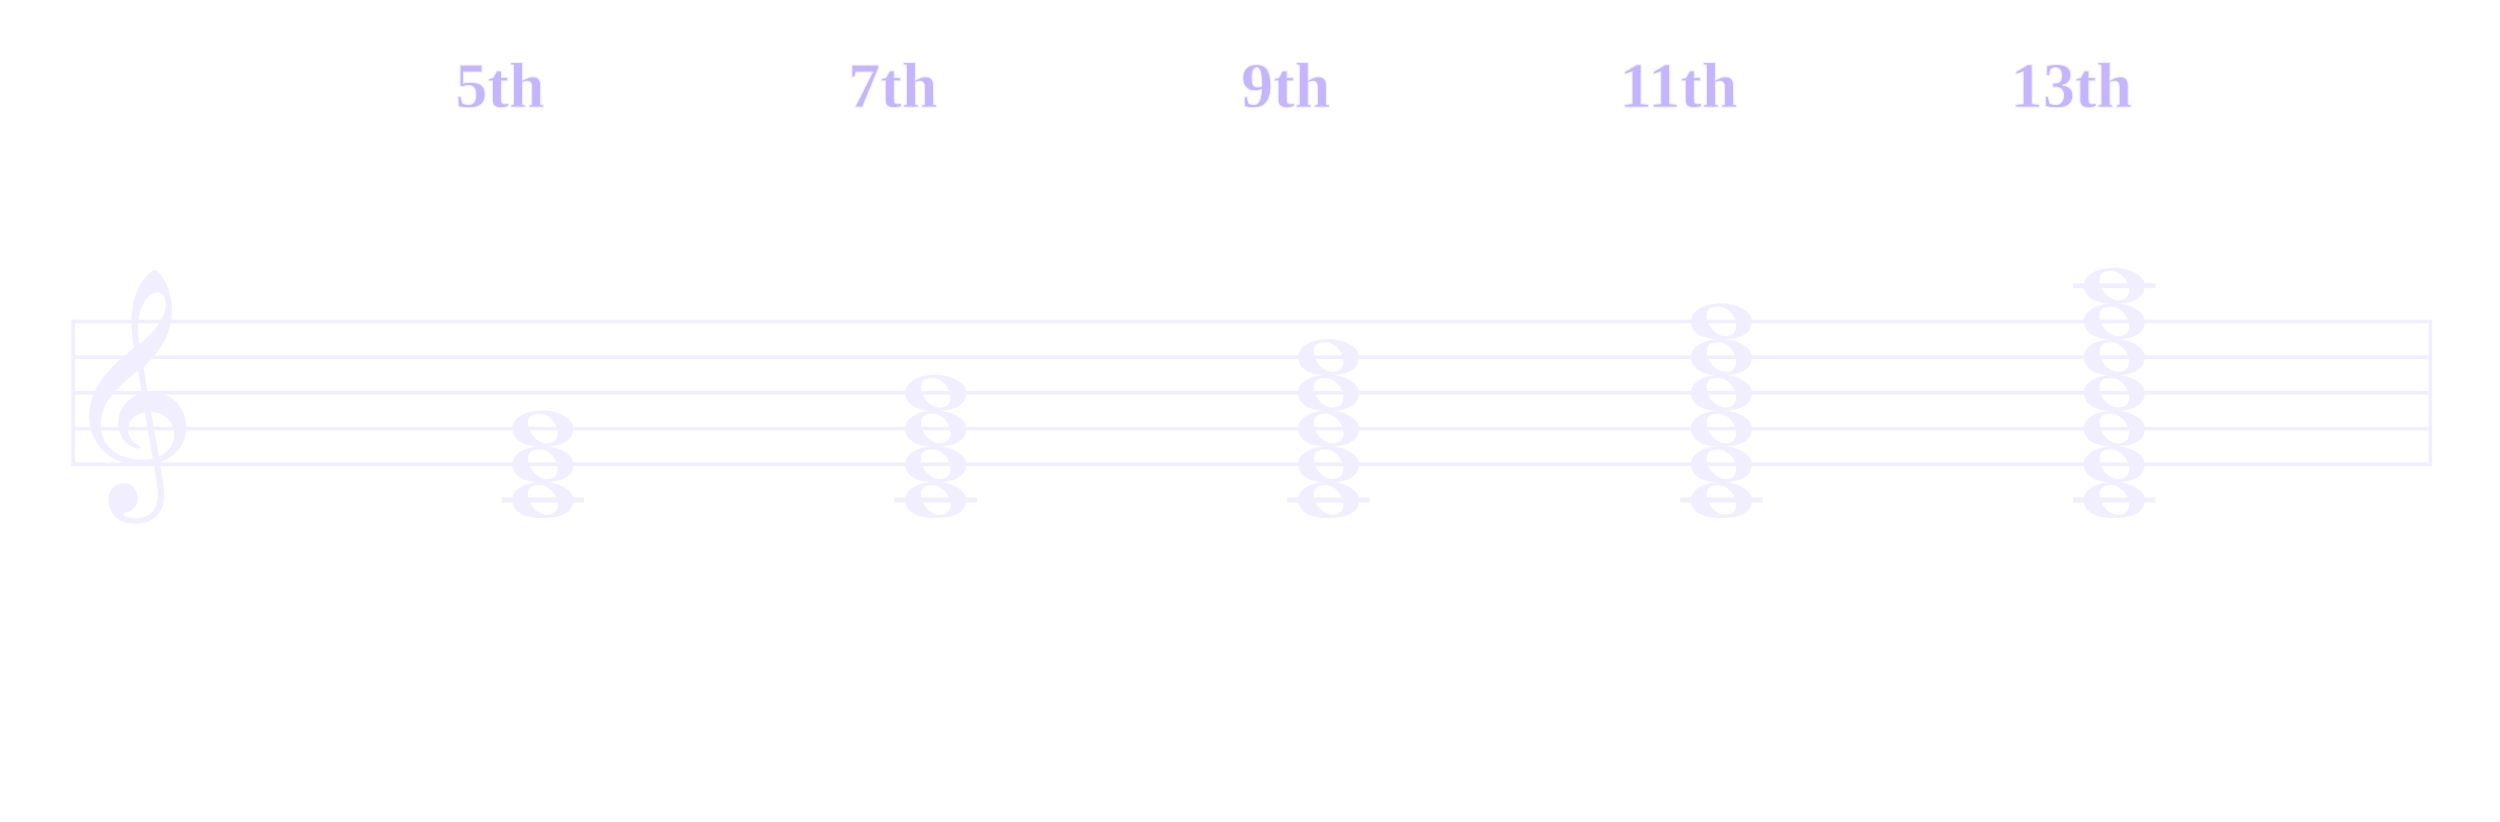
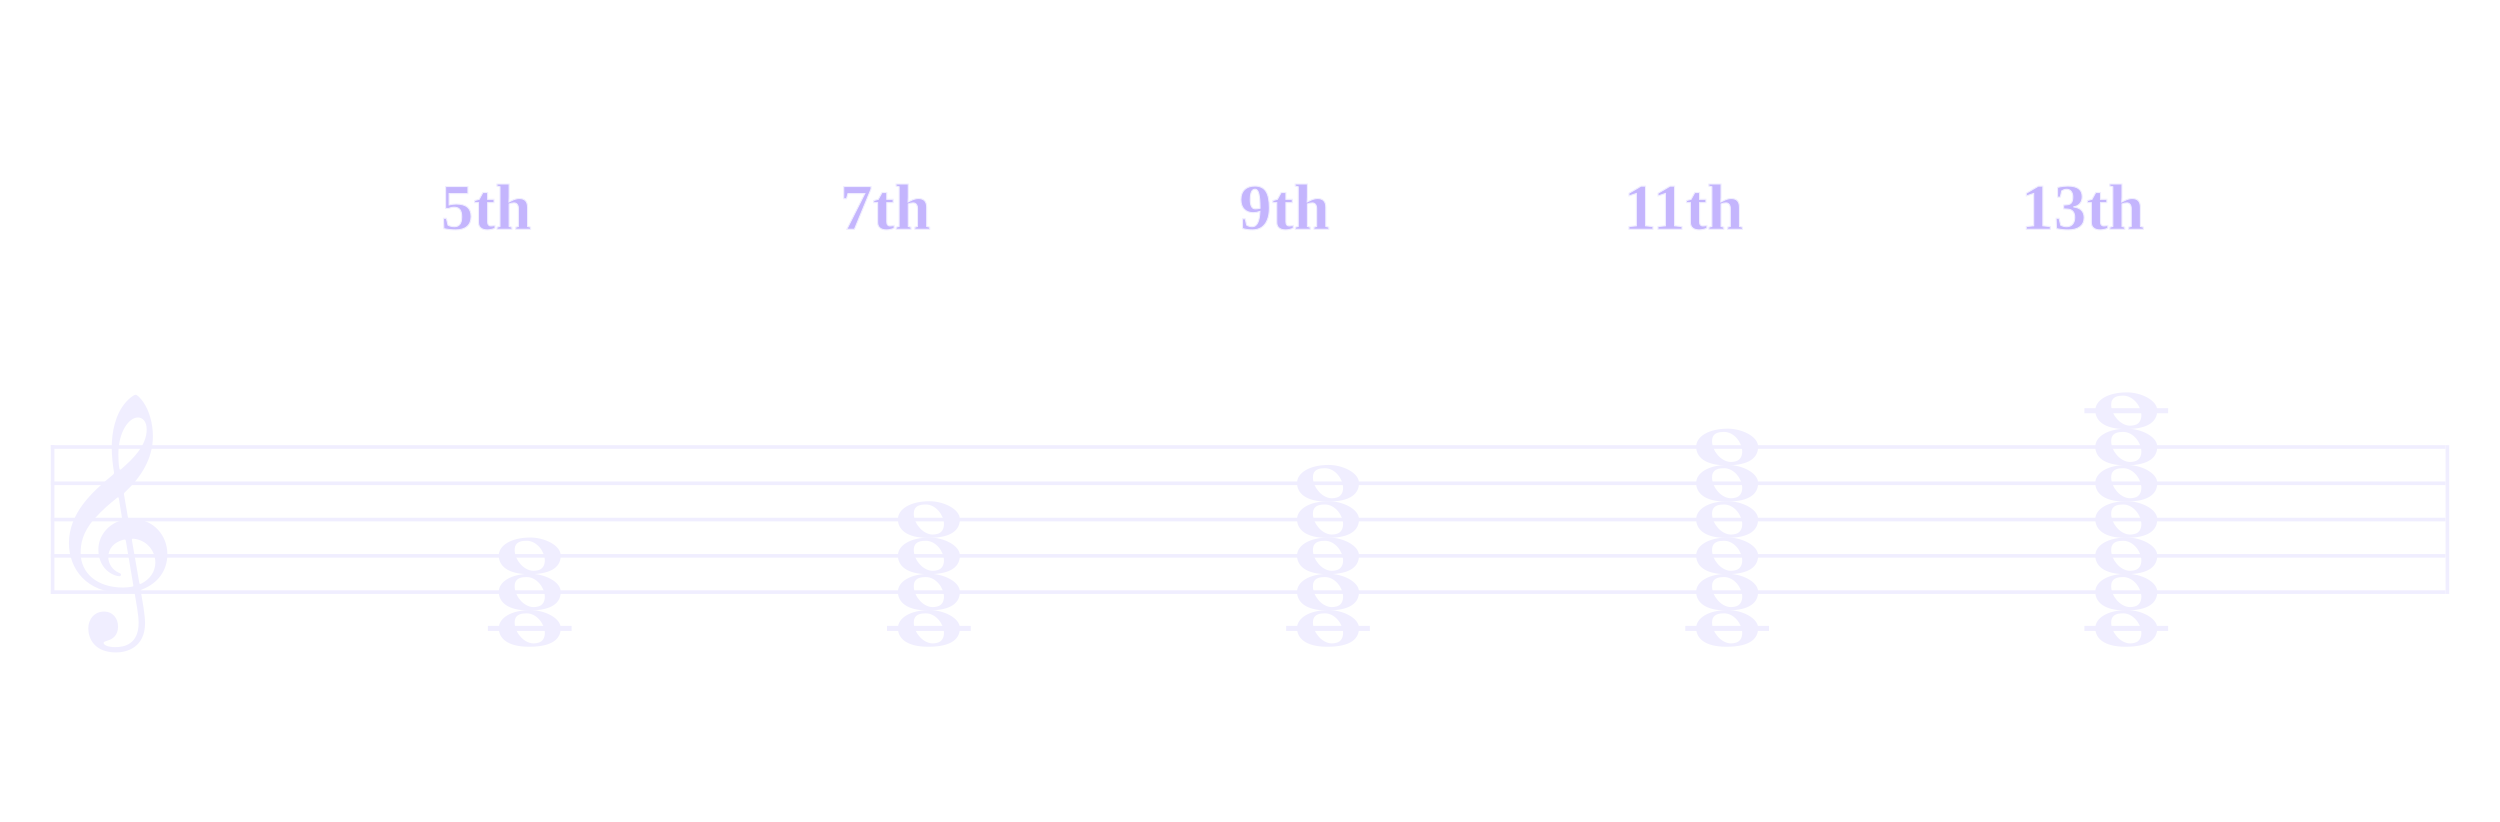
- <svg xmlns="http://www.w3.org/2000/svg" stroke-width="0.3" stroke-dasharray="none" fill="#f0eeff" stroke="#f0eeff" font-family="Arial, sans-serif" font-size="10pt" font-weight="normal" font-style="normal" viewBox="0 0 700 230" role="img" style="width: 700px; height: 230px;">
+ <svg xmlns="http://www.w3.org/2000/svg" stroke-width="0.3" stroke-dasharray="none" fill="#f0eeff" stroke="#f0eeff" font-family="Arial, sans-serif" font-size="10pt" font-weight="normal" font-style="normal" viewBox="6 -1 689 162" style="width: 700px; height: 230px;" role="img">
  <g class="vf-stave" id="vf-auto4418" stroke-width="1" fill="#f0eeff" stroke="#f0eeff">
    <path fill="none" d="M20 90L680 90" />
    <path fill="none" d="M20 100L680 100" />
    <path fill="none" d="M20 110L680 110" />
    <path fill="none" d="M20 120L680 120" />
    <path fill="none" d="M20 130L680 130" />
  </g>
  <g class="vf-stavebarline" id="vf-auto4419" fill="#f0eeff" stroke="#f0eeff">
    <rect x="20" y="89.5" width="1" height="41" stroke="none" />
  </g>
  <g class="vf-stavebarline" id="vf-auto4420" fill="#f0eeff" stroke="#f0eeff">
    <rect x="680" y="89.5" width="1" height="41" stroke="none" />
  </g>
  <g class="vf-clef" id="vf-auto4421" fill="#f0eeff" stroke="#f0eeff">
    <path stroke="none" d="M40.191 103.208C40.135 102.731,40.191 102.703,40.444 102.45C44.824 98.378,48.138 93.24,48.138 87.034C48.138 83.524,47.155 80.042,45.498 77.627C44.881 76.729,43.842 75.606,43.392 75.606C42.831 75.606,41.567 76.644,40.781 77.543C37.776 80.856,36.794 85.911,36.794 90.123C36.794 92.454,37.102 95.093,37.383 96.75C37.468 97.227,37.496 97.311,37.018 97.733C31.178 102.534,25 108.319,25 116.49C25 123.51,29.802 130.193,39.714 130.193C40.641 130.193,41.708 130.109,42.522 129.94C42.943 129.856,43.027 129.828,43.112 130.305C43.589 133.029,44.207 136.539,44.207 138.449C44.207 144.43,40.163 145.16,37.776 145.16C35.586 145.16,34.547 144.514,34.547 143.98C34.547 143.7,34.912 143.587,35.839 143.278C37.102 142.913,38.535 141.846,38.535 139.488C38.535 137.269,37.131 135.36,34.66 135.36C31.964 135.36,30.335 137.522,30.335 140.021C30.335 142.632,31.908 146.62,38.029 146.62C40.725 146.62,45.976 145.384,45.976 138.533C45.976 136.202,45.246 132.383,44.824 129.856C44.74 129.379,44.768 129.435,45.33 129.182C49.43 127.554,52.125 124.128,52.125 119.551C52.125 114.384,48.334 109.807,42.382 109.807C41.343 109.807,41.343 109.807,41.202 109.077M44.01 81.867C45.33 81.867,46.425 82.962,46.425 85.181C46.425 89.674,42.578 93.324,39.405 96.104C39.124 96.357,38.956 96.3,38.872 95.767C38.703 94.728,38.619 93.352,38.619 92.06C38.619 85.742,41.539 81.867,44.01 81.867M39.602 109.414C39.714 110.172,39.714 110.144,38.984 110.369C35.446 111.576,33.115 114.777,33.115 118.231C33.115 121.853,35.025 124.437,37.776 125.391C38.113 125.504,38.591 125.616,38.872 125.616C39.18 125.616,39.349 125.419,39.349 125.167C39.349 124.886,39.04 124.774,38.759 124.661C37.046 123.931,35.839 122.19,35.839 120.337C35.839 118.006,37.411 116.293,39.882 115.591C40.528 115.423,40.612 115.479,40.697 115.928L42.718 127.975C42.803 128.424,42.747 128.424,42.157 128.536C41.511 128.649,40.697 128.733,39.882 128.733C32.806 128.733,28.229 124.802,28.229 119.186C28.229 116.799,28.65 113.598,31.992 109.807C34.435 107.111,36.288 105.595,38.17 104.079C38.591 103.742,38.675 103.798,38.759 104.219M42.382 115.844C42.297 115.339,42.353 115.226,42.831 115.283C46.116 115.563,48.812 118.315,48.812 121.853C48.812 124.409,47.267 126.458,45.021 127.61C44.544 127.834,44.459 127.834,44.375 127.357" />
  </g>
  <g class="vf-stavenote" id="vf-auto4422" fill="#f0eeff" stroke="#f0eeff">
    <path stroke-width="1.4" fill="none" stroke="#f0eeff" d="M140.464 140L163.536 140" />
    <g class="vf-notehead" id="vf-auto4427" pointer-events="bounding-box">
      <path stroke="none" d="M152.197 134.946C146.833 134.946,143.464 137.164,143.464 139.916C143.464 142.64,145.766 145.054,151.803 145.054C158.43 145.054,160.536 142.752,160.536 139.916C160.536 137.052,155.959 134.946,152.197 134.946M147.956 137.445C148.406 136.041,149.894 135.844,151.158 135.844C153.938 135.844,156.156 138.821,156.156 141.264C156.156 142.499,155.622 143.65,154.303 143.959C153.909 144.072,153.46 144.128,153.039 144.128C151.579 144.128,150.091 143.145,149.248 142.022C148.434 141.095,147.844 139.719,147.844 138.428C147.844 138.091,147.872 137.782,147.956 137.445" />
    </g>
    <g class="vf-notehead" id="vf-auto4428" pointer-events="bounding-box">
      <path stroke="none" d="M152.197 124.946C146.833 124.946,143.464 127.164,143.464 129.916C143.464 132.64,145.766 135.054,151.803 135.054C158.43 135.054,160.536 132.752,160.536 129.916C160.536 127.052,155.959 124.946,152.197 124.946M147.956 127.445C148.406 126.041,149.894 125.844,151.158 125.844C153.938 125.844,156.156 128.821,156.156 131.264C156.156 132.499,155.622 133.65,154.303 133.959C153.909 134.072,153.46 134.128,153.039 134.128C151.579 134.128,150.091 133.145,149.248 132.022C148.434 131.095,147.844 129.719,147.844 128.428C147.844 128.091,147.872 127.782,147.956 127.445" />
    </g>
    <g class="vf-notehead" id="vf-auto4429" pointer-events="bounding-box">
      <path stroke="none" d="M152.197 114.946C146.833 114.946,143.464 117.164,143.464 119.916C143.464 122.64,145.766 125.054,151.803 125.054C158.43 125.054,160.536 122.752,160.536 119.916C160.536 117.052,155.959 114.946,152.197 114.946M147.956 117.445C148.406 116.041,149.894 115.844,151.158 115.844C153.938 115.844,156.156 118.821,156.156 121.264C156.156 122.499,155.622 123.65,154.303 123.959C153.909 124.072,153.46 124.128,153.039 124.128C151.579 124.128,150.091 123.145,149.248 122.022C148.434 121.095,147.844 119.719,147.844 118.428C147.844 118.091,147.872 117.782,147.956 117.445" />
    </g>
  </g>
  <text x="140" y="30" fill="#c4b5fd" font-family="Georgia, &quot;Times New Roman&quot;, serif" font-size="18" text-anchor="middle" font-weight="bold">5th</text>
  <g class="vf-stavenote" id="vf-auto4430" fill="#f0eeff" stroke="#f0eeff">
    <path stroke-width="1.4" fill="none" stroke="#f0eeff" d="M250.464 140L273.536 140" />
    <g class="vf-notehead" id="vf-auto4436" pointer-events="bounding-box">
      <path stroke="none" d="M262.197 134.946C256.833 134.946,253.464 137.164,253.464 139.916C253.464 142.64,255.766 145.054,261.803 145.054C268.43 145.054,270.536 142.752,270.536 139.916C270.536 137.052,265.959 134.946,262.197 134.946M257.956 137.445C258.406 136.041,259.894 135.844,261.158 135.844C263.938 135.844,266.156 138.821,266.156 141.264C266.156 142.499,265.622 143.65,264.303 143.959C263.909 144.072,263.46 144.128,263.039 144.128C261.579 144.128,260.091 143.145,259.248 142.022C258.434 141.095,257.844 139.719,257.844 138.428C257.844 138.091,257.872 137.782,257.956 137.445" />
    </g>
    <g class="vf-notehead" id="vf-auto4437" pointer-events="bounding-box">
      <path stroke="none" d="M262.197 124.946C256.833 124.946,253.464 127.164,253.464 129.916C253.464 132.64,255.766 135.054,261.803 135.054C268.43 135.054,270.536 132.752,270.536 129.916C270.536 127.052,265.959 124.946,262.197 124.946M257.956 127.445C258.406 126.041,259.894 125.844,261.158 125.844C263.938 125.844,266.156 128.821,266.156 131.264C266.156 132.499,265.622 133.65,264.303 133.959C263.909 134.072,263.46 134.128,263.039 134.128C261.579 134.128,260.091 133.145,259.248 132.022C258.434 131.095,257.844 129.719,257.844 128.428C257.844 128.091,257.872 127.782,257.956 127.445" />
    </g>
    <g class="vf-notehead" id="vf-auto4438" pointer-events="bounding-box">
      <path stroke="none" d="M262.197 114.946C256.833 114.946,253.464 117.164,253.464 119.916C253.464 122.64,255.766 125.054,261.803 125.054C268.43 125.054,270.536 122.752,270.536 119.916C270.536 117.052,265.959 114.946,262.197 114.946M257.956 117.445C258.406 116.041,259.894 115.844,261.158 115.844C263.938 115.844,266.156 118.821,266.156 121.264C266.156 122.499,265.622 123.65,264.303 123.959C263.909 124.072,263.46 124.128,263.039 124.128C261.579 124.128,260.091 123.145,259.248 122.022C258.434 121.095,257.844 119.719,257.844 118.428C257.844 118.091,257.872 117.782,257.956 117.445" />
    </g>
    <g class="vf-notehead" id="vf-auto4439" pointer-events="bounding-box">
      <path stroke="none" d="M262.197 104.946C256.833 104.946,253.464 107.164,253.464 109.916C253.464 112.64,255.766 115.054,261.803 115.054C268.43 115.054,270.536 112.752,270.536 109.916C270.536 107.052,265.959 104.946,262.197 104.946M257.956 107.445C258.406 106.041,259.894 105.844,261.158 105.844C263.938 105.844,266.156 108.821,266.156 111.264C266.156 112.499,265.622 113.65,264.303 113.959C263.909 114.072,263.46 114.128,263.039 114.128C261.579 114.128,260.091 113.145,259.248 112.022C258.434 111.095,257.844 109.719,257.844 108.428C257.844 108.091,257.872 107.782,257.956 107.445" />
    </g>
  </g>
  <text x="250" y="30" fill="#c4b5fd" font-family="Georgia, &quot;Times New Roman&quot;, serif" font-size="18" text-anchor="middle" font-weight="bold">7th</text>
  <g class="vf-stavenote" id="vf-auto4440" fill="#f0eeff" stroke="#f0eeff">
    <path stroke-width="1.4" fill="none" stroke="#f0eeff" d="M360.464 140L383.536 140" />
    <g class="vf-notehead" id="vf-auto4447" pointer-events="bounding-box">
      <path stroke="none" d="M372.197 134.946C366.833 134.946,363.464 137.164,363.464 139.916C363.464 142.64,365.766 145.054,371.803 145.054C378.43 145.054,380.536 142.752,380.536 139.916C380.536 137.052,375.959 134.946,372.197 134.946M367.956 137.445C368.406 136.041,369.894 135.844,371.158 135.844C373.938 135.844,376.156 138.821,376.156 141.264C376.156 142.499,375.622 143.65,374.303 143.959C373.909 144.072,373.46 144.128,373.039 144.128C371.579 144.128,370.091 143.145,369.248 142.022C368.434 141.095,367.844 139.719,367.844 138.428C367.844 138.091,367.872 137.782,367.956 137.445" />
    </g>
    <g class="vf-notehead" id="vf-auto4448" pointer-events="bounding-box">
      <path stroke="none" d="M372.197 124.946C366.833 124.946,363.464 127.164,363.464 129.916C363.464 132.64,365.766 135.054,371.803 135.054C378.43 135.054,380.536 132.752,380.536 129.916C380.536 127.052,375.959 124.946,372.197 124.946M367.956 127.445C368.406 126.041,369.894 125.844,371.158 125.844C373.938 125.844,376.156 128.821,376.156 131.264C376.156 132.499,375.622 133.65,374.303 133.959C373.909 134.072,373.46 134.128,373.039 134.128C371.579 134.128,370.091 133.145,369.248 132.022C368.434 131.095,367.844 129.719,367.844 128.428C367.844 128.091,367.872 127.782,367.956 127.445" />
    </g>
    <g class="vf-notehead" id="vf-auto4449" pointer-events="bounding-box">
      <path stroke="none" d="M372.197 114.946C366.833 114.946,363.464 117.164,363.464 119.916C363.464 122.64,365.766 125.054,371.803 125.054C378.43 125.054,380.536 122.752,380.536 119.916C380.536 117.052,375.959 114.946,372.197 114.946M367.956 117.445C368.406 116.041,369.894 115.844,371.158 115.844C373.938 115.844,376.156 118.821,376.156 121.264C376.156 122.499,375.622 123.65,374.303 123.959C373.909 124.072,373.46 124.128,373.039 124.128C371.579 124.128,370.091 123.145,369.248 122.022C368.434 121.095,367.844 119.719,367.844 118.428C367.844 118.091,367.872 117.782,367.956 117.445" />
    </g>
    <g class="vf-notehead" id="vf-auto4450" pointer-events="bounding-box">
      <path stroke="none" d="M372.197 104.946C366.833 104.946,363.464 107.164,363.464 109.916C363.464 112.64,365.766 115.054,371.803 115.054C378.43 115.054,380.536 112.752,380.536 109.916C380.536 107.052,375.959 104.946,372.197 104.946M367.956 107.445C368.406 106.041,369.894 105.844,371.158 105.844C373.938 105.844,376.156 108.821,376.156 111.264C376.156 112.499,375.622 113.65,374.303 113.959C373.909 114.072,373.46 114.128,373.039 114.128C371.579 114.128,370.091 113.145,369.248 112.022C368.434 111.095,367.844 109.719,367.844 108.428C367.844 108.091,367.872 107.782,367.956 107.445" />
    </g>
    <g class="vf-notehead" id="vf-auto4451" pointer-events="bounding-box">
      <path stroke="none" d="M372.197 94.946C366.833 94.946,363.464 97.164,363.464 99.916C363.464 102.64,365.766 105.054,371.803 105.054C378.43 105.054,380.536 102.752,380.536 99.916C380.536 97.052,375.959 94.946,372.197 94.946M367.956 97.445C368.406 96.041,369.894 95.844,371.158 95.844C373.938 95.844,376.156 98.821,376.156 101.264C376.156 102.499,375.622 103.65,374.303 103.959C373.909 104.072,373.46 104.128,373.039 104.128C371.579 104.128,370.091 103.145,369.248 102.022C368.434 101.095,367.844 99.719,367.844 98.428C367.844 98.091,367.872 97.782,367.956 97.445" />
    </g>
  </g>
  <text x="360" y="30" fill="#c4b5fd" font-family="Georgia, &quot;Times New Roman&quot;, serif" font-size="18" text-anchor="middle" font-weight="bold">9th</text>
  <g class="vf-stavenote" id="vf-auto4452" fill="#f0eeff" stroke="#f0eeff">
    <path stroke-width="1.4" fill="none" stroke="#f0eeff" d="M470.464 140L493.536 140" />
    <g class="vf-notehead" id="vf-auto4460" pointer-events="bounding-box">
      <path stroke="none" d="M482.197 134.946C476.833 134.946,473.464 137.164,473.464 139.916C473.464 142.64,475.766 145.054,481.803 145.054C488.43 145.054,490.536 142.752,490.536 139.916C490.536 137.052,485.959 134.946,482.197 134.946M477.956 137.445C478.406 136.041,479.894 135.844,481.158 135.844C483.938 135.844,486.156 138.821,486.156 141.264C486.156 142.499,485.622 143.65,484.303 143.959C483.909 144.072,483.46 144.128,483.039 144.128C481.579 144.128,480.091 143.145,479.248 142.022C478.434 141.095,477.844 139.719,477.844 138.428C477.844 138.091,477.872 137.782,477.956 137.445" />
    </g>
    <g class="vf-notehead" id="vf-auto4461" pointer-events="bounding-box">
      <path stroke="none" d="M482.197 124.946C476.833 124.946,473.464 127.164,473.464 129.916C473.464 132.64,475.766 135.054,481.803 135.054C488.43 135.054,490.536 132.752,490.536 129.916C490.536 127.052,485.959 124.946,482.197 124.946M477.956 127.445C478.406 126.041,479.894 125.844,481.158 125.844C483.938 125.844,486.156 128.821,486.156 131.264C486.156 132.499,485.622 133.65,484.303 133.959C483.909 134.072,483.46 134.128,483.039 134.128C481.579 134.128,480.091 133.145,479.248 132.022C478.434 131.095,477.844 129.719,477.844 128.428C477.844 128.091,477.872 127.782,477.956 127.445" />
    </g>
    <g class="vf-notehead" id="vf-auto4462" pointer-events="bounding-box">
      <path stroke="none" d="M482.197 114.946C476.833 114.946,473.464 117.164,473.464 119.916C473.464 122.64,475.766 125.054,481.803 125.054C488.43 125.054,490.536 122.752,490.536 119.916C490.536 117.052,485.959 114.946,482.197 114.946M477.956 117.445C478.406 116.041,479.894 115.844,481.158 115.844C483.938 115.844,486.156 118.821,486.156 121.264C486.156 122.499,485.622 123.65,484.303 123.959C483.909 124.072,483.46 124.128,483.039 124.128C481.579 124.128,480.091 123.145,479.248 122.022C478.434 121.095,477.844 119.719,477.844 118.428C477.844 118.091,477.872 117.782,477.956 117.445" />
    </g>
    <g class="vf-notehead" id="vf-auto4463" pointer-events="bounding-box">
      <path stroke="none" d="M482.197 104.946C476.833 104.946,473.464 107.164,473.464 109.916C473.464 112.64,475.766 115.054,481.803 115.054C488.43 115.054,490.536 112.752,490.536 109.916C490.536 107.052,485.959 104.946,482.197 104.946M477.956 107.445C478.406 106.041,479.894 105.844,481.158 105.844C483.938 105.844,486.156 108.821,486.156 111.264C486.156 112.499,485.622 113.65,484.303 113.959C483.909 114.072,483.46 114.128,483.039 114.128C481.579 114.128,480.091 113.145,479.248 112.022C478.434 111.095,477.844 109.719,477.844 108.428C477.844 108.091,477.872 107.782,477.956 107.445" />
    </g>
    <g class="vf-notehead" id="vf-auto4464" pointer-events="bounding-box">
      <path stroke="none" d="M482.197 94.946C476.833 94.946,473.464 97.164,473.464 99.916C473.464 102.64,475.766 105.054,481.803 105.054C488.43 105.054,490.536 102.752,490.536 99.916C490.536 97.052,485.959 94.946,482.197 94.946M477.956 97.445C478.406 96.041,479.894 95.844,481.158 95.844C483.938 95.844,486.156 98.821,486.156 101.264C486.156 102.499,485.622 103.65,484.303 103.959C483.909 104.072,483.46 104.128,483.039 104.128C481.579 104.128,480.091 103.145,479.248 102.022C478.434 101.095,477.844 99.719,477.844 98.428C477.844 98.091,477.872 97.782,477.956 97.445" />
    </g>
    <g class="vf-notehead" id="vf-auto4465" pointer-events="bounding-box">
      <path stroke="none" d="M482.197 84.946C476.833 84.946,473.464 87.164,473.464 89.916C473.464 92.64,475.766 95.054,481.803 95.054C488.43 95.054,490.536 92.752,490.536 89.916C490.536 87.052,485.959 84.946,482.197 84.946M477.956 87.445C478.406 86.041,479.894 85.844,481.158 85.844C483.938 85.844,486.156 88.821,486.156 91.264C486.156 92.499,485.622 93.65,484.303 93.959C483.909 94.072,483.46 94.128,483.039 94.128C481.579 94.128,480.091 93.145,479.248 92.022C478.434 91.095,477.844 89.719,477.844 88.428C477.844 88.091,477.872 87.782,477.956 87.445" />
    </g>
  </g>
  <text x="470" y="30" fill="#c4b5fd" font-family="Georgia, &quot;Times New Roman&quot;, serif" font-size="18" text-anchor="middle" font-weight="bold">11th</text>
  <g class="vf-stavenote" id="vf-auto4466" fill="#f0eeff" stroke="#f0eeff">
    <path stroke-width="1.4" fill="none" stroke="#f0eeff" d="M580.464 80L603.536 80" />
    <path stroke-width="1.4" fill="none" stroke="#f0eeff" d="M580.464 140L603.536 140" />
    <g class="vf-notehead" id="vf-auto4475" pointer-events="bounding-box">
      <path stroke="none" d="M592.197 134.946C586.833 134.946,583.464 137.164,583.464 139.916C583.464 142.64,585.766 145.054,591.803 145.054C598.43 145.054,600.536 142.752,600.536 139.916C600.536 137.052,595.959 134.946,592.197 134.946M587.956 137.445C588.406 136.041,589.894 135.844,591.158 135.844C593.938 135.844,596.156 138.821,596.156 141.264C596.156 142.499,595.622 143.65,594.303 143.959C593.909 144.072,593.46 144.128,593.039 144.128C591.579 144.128,590.091 143.145,589.248 142.022C588.434 141.095,587.844 139.719,587.844 138.428C587.844 138.091,587.872 137.782,587.956 137.445" />
    </g>
    <g class="vf-notehead" id="vf-auto4476" pointer-events="bounding-box">
      <path stroke="none" d="M592.197 124.946C586.833 124.946,583.464 127.164,583.464 129.916C583.464 132.64,585.766 135.054,591.803 135.054C598.43 135.054,600.536 132.752,600.536 129.916C600.536 127.052,595.959 124.946,592.197 124.946M587.956 127.445C588.406 126.041,589.894 125.844,591.158 125.844C593.938 125.844,596.156 128.821,596.156 131.264C596.156 132.499,595.622 133.65,594.303 133.959C593.909 134.072,593.46 134.128,593.039 134.128C591.579 134.128,590.091 133.145,589.248 132.022C588.434 131.095,587.844 129.719,587.844 128.428C587.844 128.091,587.872 127.782,587.956 127.445" />
    </g>
    <g class="vf-notehead" id="vf-auto4477" pointer-events="bounding-box">
      <path stroke="none" d="M592.197 114.946C586.833 114.946,583.464 117.164,583.464 119.916C583.464 122.64,585.766 125.054,591.803 125.054C598.43 125.054,600.536 122.752,600.536 119.916C600.536 117.052,595.959 114.946,592.197 114.946M587.956 117.445C588.406 116.041,589.894 115.844,591.158 115.844C593.938 115.844,596.156 118.821,596.156 121.264C596.156 122.499,595.622 123.65,594.303 123.959C593.909 124.072,593.46 124.128,593.039 124.128C591.579 124.128,590.091 123.145,589.248 122.022C588.434 121.095,587.844 119.719,587.844 118.428C587.844 118.091,587.872 117.782,587.956 117.445" />
    </g>
    <g class="vf-notehead" id="vf-auto4478" pointer-events="bounding-box">
      <path stroke="none" d="M592.197 104.946C586.833 104.946,583.464 107.164,583.464 109.916C583.464 112.64,585.766 115.054,591.803 115.054C598.43 115.054,600.536 112.752,600.536 109.916C600.536 107.052,595.959 104.946,592.197 104.946M587.956 107.445C588.406 106.041,589.894 105.844,591.158 105.844C593.938 105.844,596.156 108.821,596.156 111.264C596.156 112.499,595.622 113.65,594.303 113.959C593.909 114.072,593.46 114.128,593.039 114.128C591.579 114.128,590.091 113.145,589.248 112.022C588.434 111.095,587.844 109.719,587.844 108.428C587.844 108.091,587.872 107.782,587.956 107.445" />
    </g>
    <g class="vf-notehead" id="vf-auto4479" pointer-events="bounding-box">
      <path stroke="none" d="M592.197 94.946C586.833 94.946,583.464 97.164,583.464 99.916C583.464 102.64,585.766 105.054,591.803 105.054C598.43 105.054,600.536 102.752,600.536 99.916C600.536 97.052,595.959 94.946,592.197 94.946M587.956 97.445C588.406 96.041,589.894 95.844,591.158 95.844C593.938 95.844,596.156 98.821,596.156 101.264C596.156 102.499,595.622 103.65,594.303 103.959C593.909 104.072,593.46 104.128,593.039 104.128C591.579 104.128,590.091 103.145,589.248 102.022C588.434 101.095,587.844 99.719,587.844 98.428C587.844 98.091,587.872 97.782,587.956 97.445" />
    </g>
    <g class="vf-notehead" id="vf-auto4480" pointer-events="bounding-box">
      <path stroke="none" d="M592.197 84.946C586.833 84.946,583.464 87.164,583.464 89.916C583.464 92.64,585.766 95.054,591.803 95.054C598.43 95.054,600.536 92.752,600.536 89.916C600.536 87.052,595.959 84.946,592.197 84.946M587.956 87.445C588.406 86.041,589.894 85.844,591.158 85.844C593.938 85.844,596.156 88.821,596.156 91.264C596.156 92.499,595.622 93.65,594.303 93.959C593.909 94.072,593.46 94.128,593.039 94.128C591.579 94.128,590.091 93.145,589.248 92.022C588.434 91.095,587.844 89.719,587.844 88.428C587.844 88.091,587.872 87.782,587.956 87.445" />
    </g>
    <g class="vf-notehead" id="vf-auto4481" pointer-events="bounding-box">
      <path stroke="none" d="M592.197 74.946C586.833 74.946,583.464 77.164,583.464 79.916C583.464 82.64,585.766 85.054,591.803 85.054C598.43 85.054,600.536 82.752,600.536 79.916C600.536 77.052,595.959 74.946,592.197 74.946M587.956 77.445C588.406 76.041,589.894 75.844,591.158 75.844C593.938 75.844,596.156 78.821,596.156 81.264C596.156 82.499,595.622 83.65,594.303 83.959C593.909 84.072,593.46 84.128,593.039 84.128C591.579 84.128,590.091 83.145,589.248 82.022C588.434 81.095,587.844 79.719,587.844 78.428C587.844 78.091,587.872 77.782,587.956 77.445" />
    </g>
  </g>
  <text x="580" y="30" fill="#c4b5fd" font-family="Georgia, &quot;Times New Roman&quot;, serif" font-size="18" text-anchor="middle" font-weight="bold">13th</text>
</svg>
